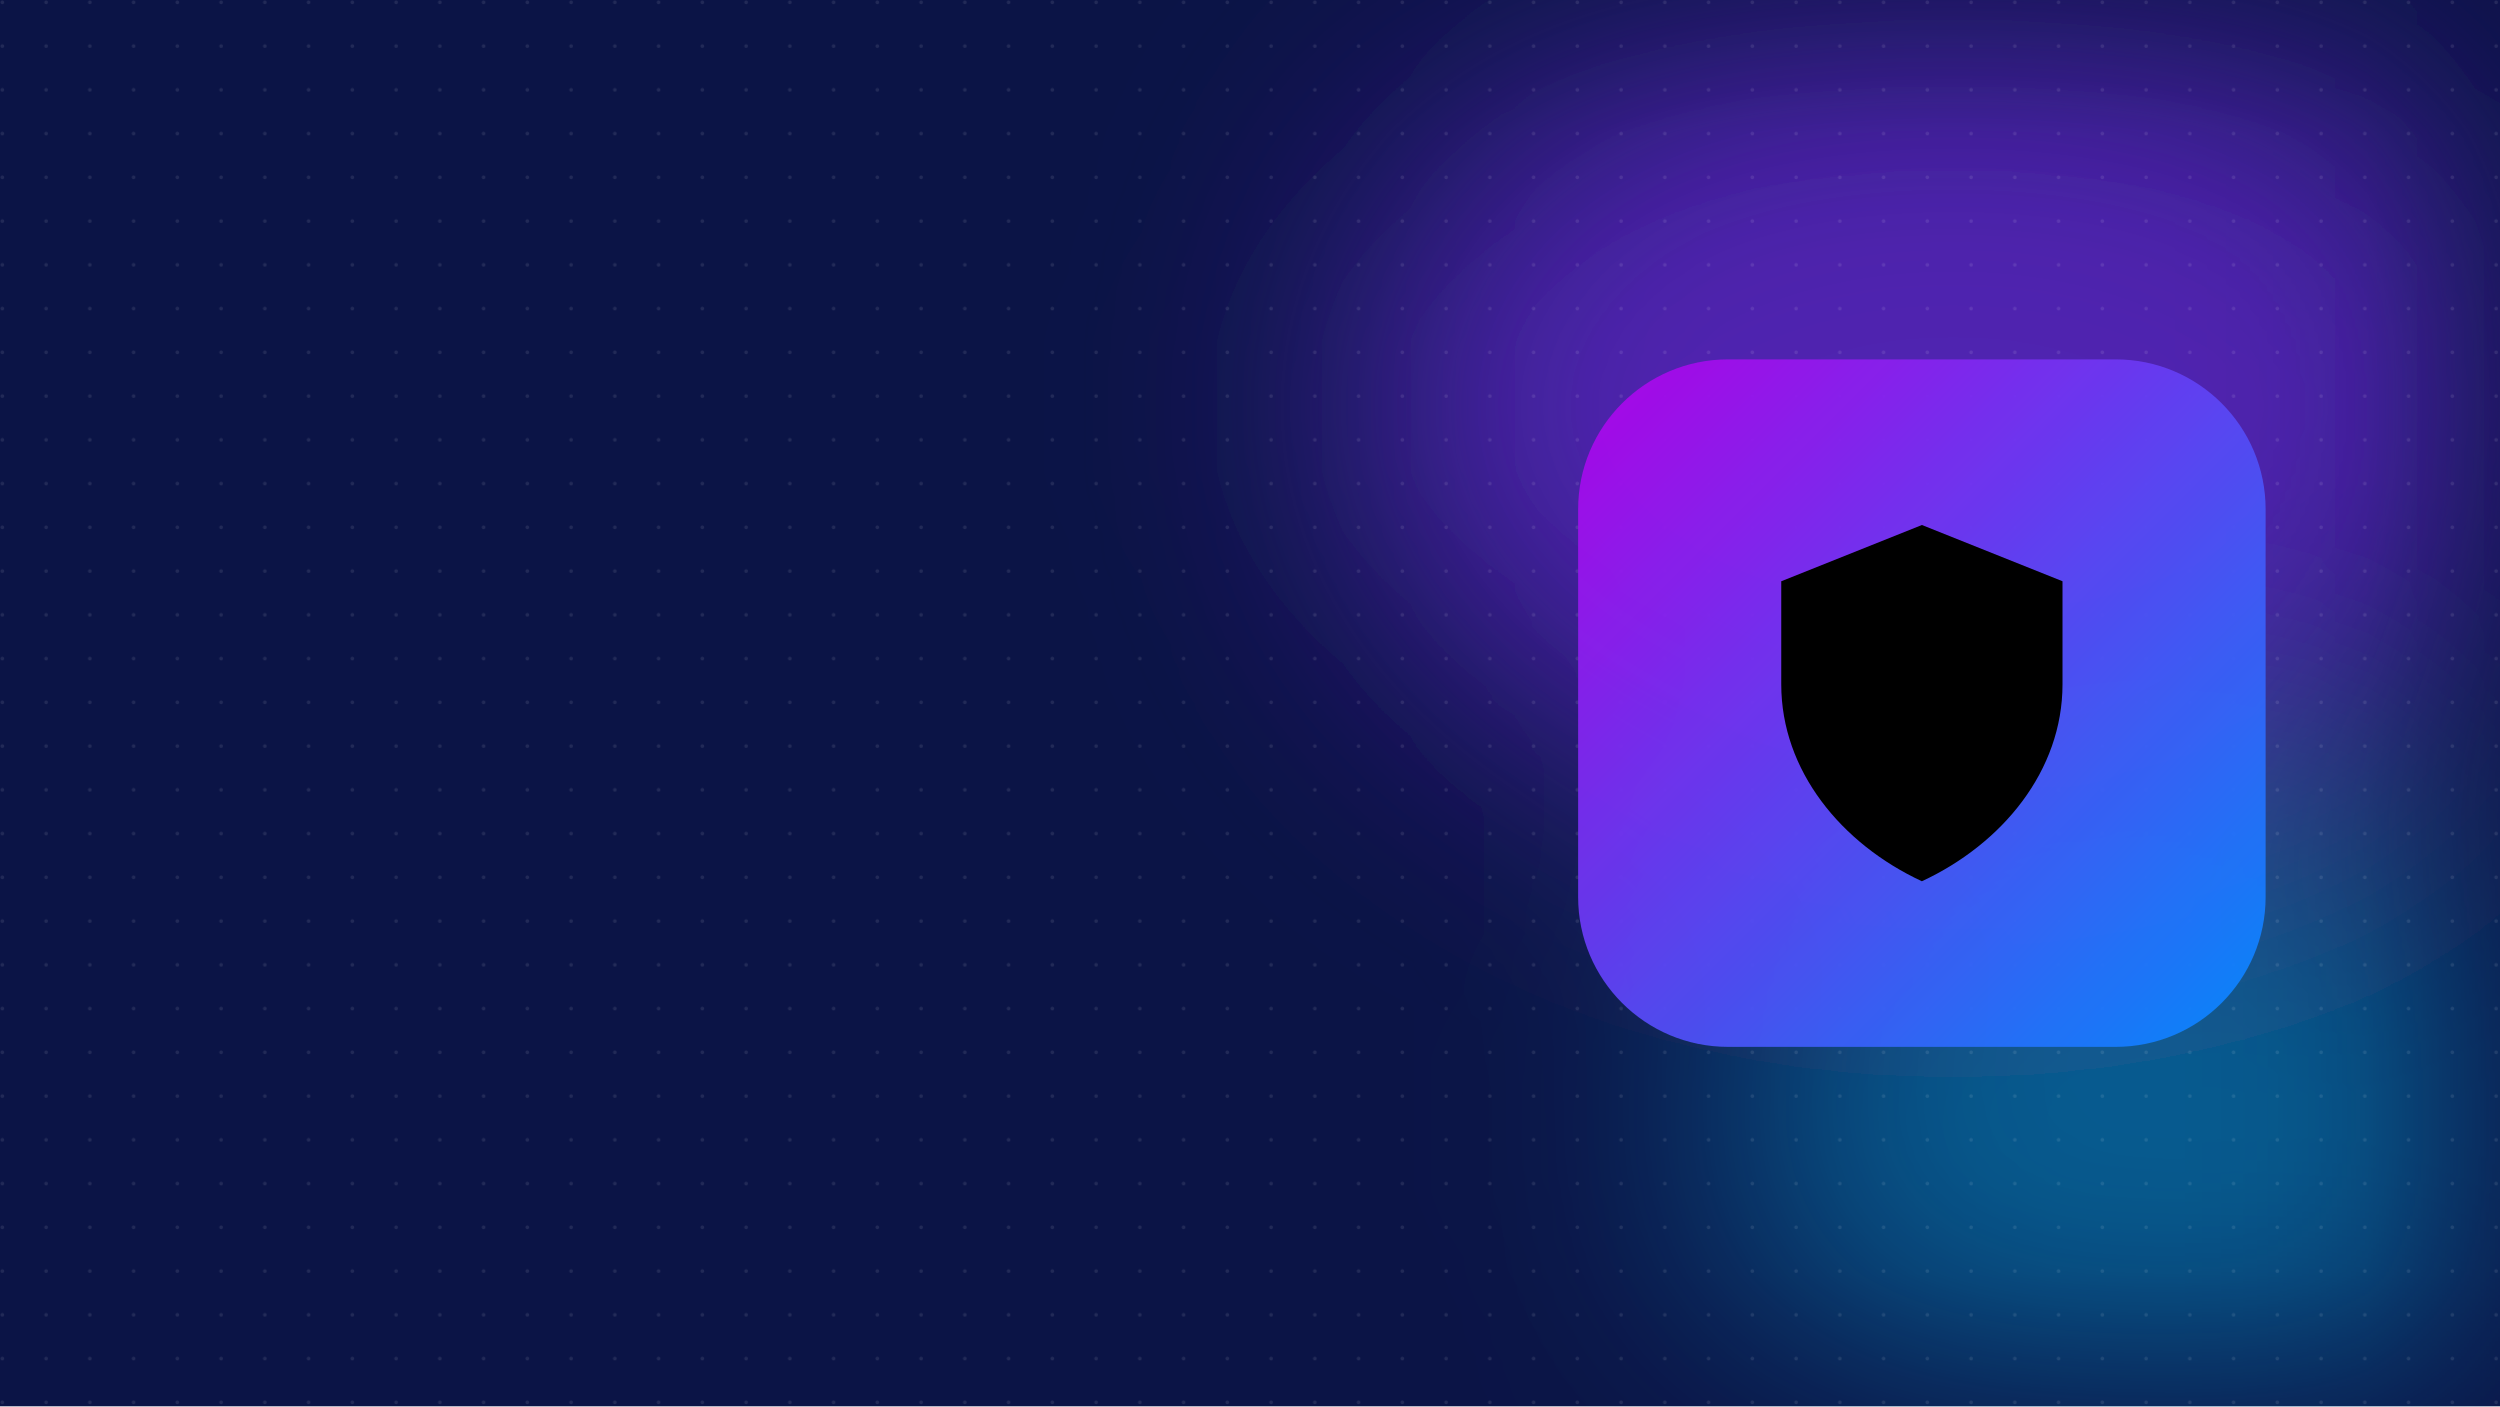
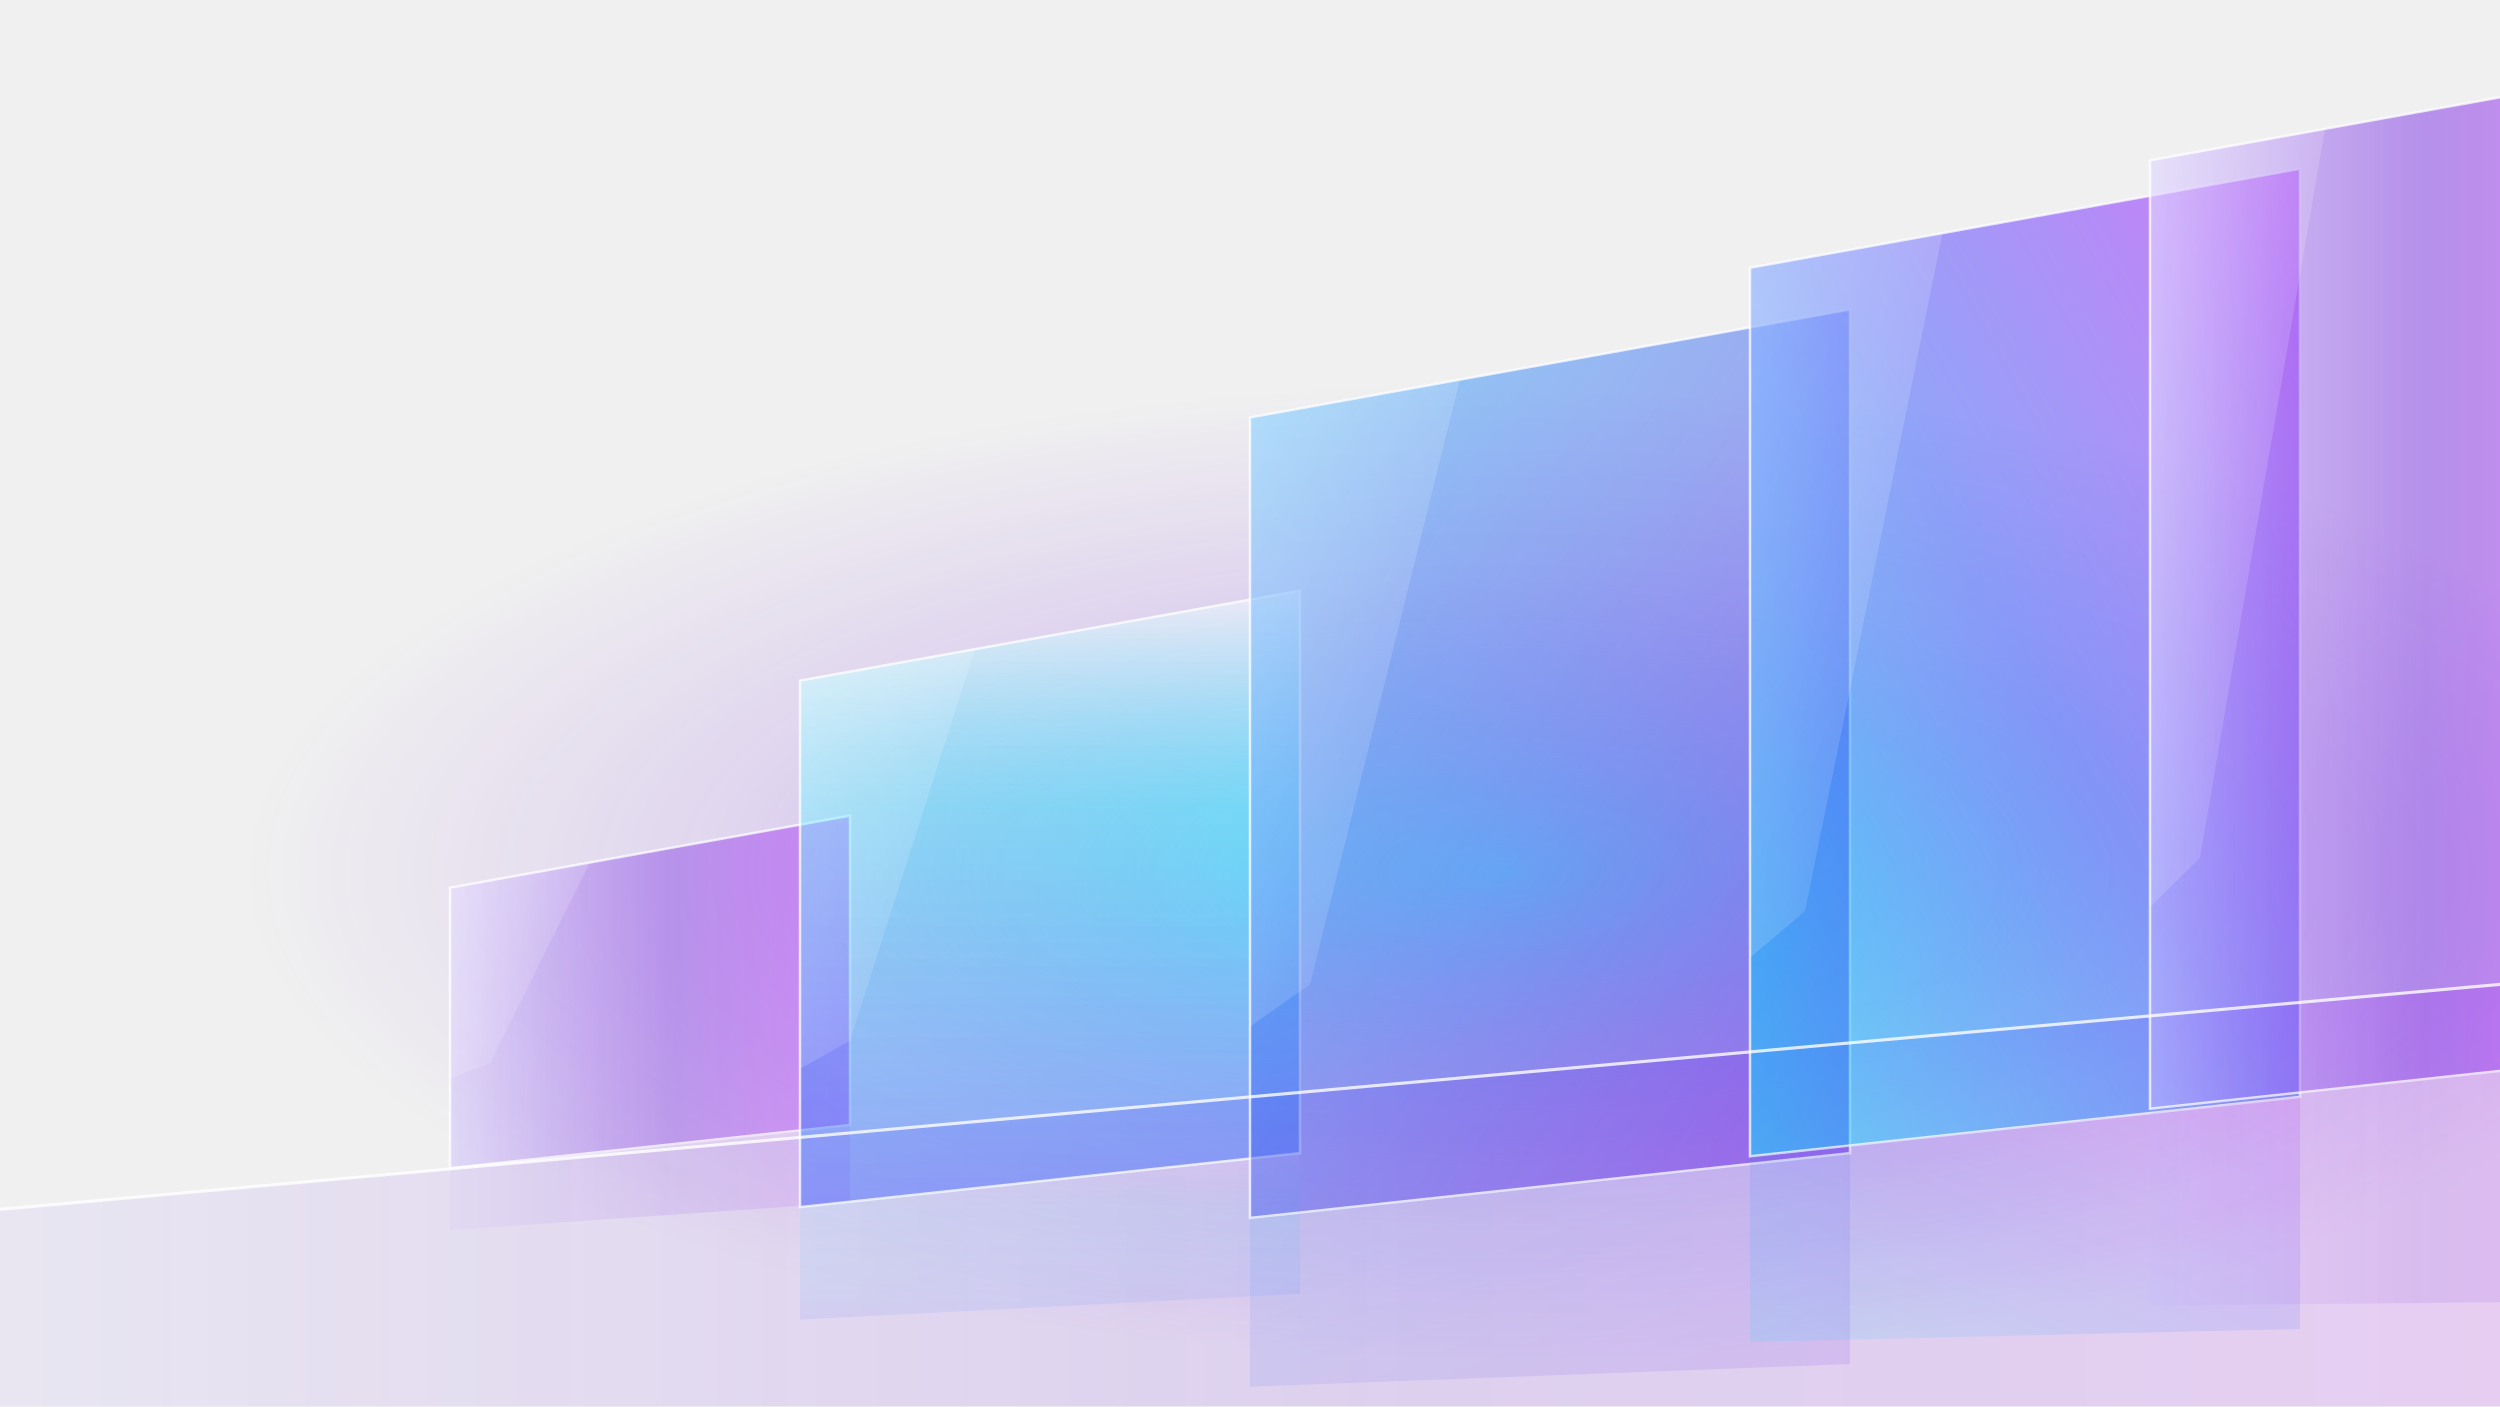
- <svg xmlns="http://www.w3.org/2000/svg" viewBox="0 0 1600 900" width="1600" height="900" role="img" aria-label="NIS2 and DORA: what UK suppliers need to know">
+ <svg xmlns="http://www.w3.org/2000/svg" viewBox="0 0 1600 900" width="1600" height="900" role="img" aria-label="Glass planes rising across a light background">
  <defs>
-     <linearGradient id="g" x1="0" y1="0" x2="1" y2="1">
-       <stop offset="0" stop-color="#b100e8" />
-       <stop offset="1" stop-color="#048aff" />
+     <linearGradient id="pg1" x1="0" y1="1" x2="1" y2="0">
+       <stop offset="0" stop-color="#00E5FF" />
+       <stop offset=".5" stop-color="#2F5BFF" />
+       <stop offset="1" stop-color="#AD03FD" />
    </linearGradient>
-     <filter id="b" x="-50%" y="-50%" width="200%" height="200%">
-       <feGaussianBlur stdDeviation="90" />
+     <linearGradient id="pg2" x1="0" y1="0" x2="1" y2="1">
+       <stop offset="0" stop-color="#29B6FF" stop-opacity=".9" />
+       <stop offset="1" stop-color="#6308E2" stop-opacity=".9" />
+     </linearGradient>
+     <linearGradient id="pg3" x1="0" y1="0" x2="0" y2="1">
+       <stop offset="0" stop-color="#fff" stop-opacity=".85" />
+       <stop offset=".35" stop-color="#00E5FF" stop-opacity=".55" />
+       <stop offset="1" stop-color="#2F5BFF" stop-opacity=".75" />
+     </linearGradient>
+     <linearGradient id="pg4" x1="0" y1="0" x2="1" y2="0">
+       <stop offset="0" stop-color="#C7B6FF" stop-opacity=".9" />
+       <stop offset=".55" stop-color="#6308E2" stop-opacity=".75" />
+       <stop offset="1" stop-color="#AD03FD" stop-opacity=".8" />
+     </linearGradient>
+     <linearGradient id="pg5" x1="0" y1="0" x2="1" y2="1">
+       <stop offset="0" stop-color="#fff" stop-opacity=".9" />
+       <stop offset="1" stop-color="#fff" stop-opacity="0" />
+     </linearGradient>
+     <radialGradient id="pglow" cx=".5" cy=".5" r=".5">
+       <stop offset="0" stop-color="#00E5FF" stop-opacity=".45" />
+       <stop offset=".6" stop-color="#6308E2" stop-opacity=".12" />
+       <stop offset="1" stop-color="#6308E2" stop-opacity="0" />
+     </radialGradient>
+     <filter id="psoft" x="-20%" y="-20%" width="140%" height="140%">
+       <feGaussianBlur stdDeviation="14" />
    </filter>
-     <pattern id="d" width="28" height="28" patternUnits="userSpaceOnUse">
-       <circle cx="1.5" cy="1.5" r="1.2" fill="#fff" fill-opacity=".09" />
-     </pattern>
  </defs>
-   <rect width="1600" height="900" fill="#0b1446" />
-   <g filter="url(#b)">
-     <ellipse cx="1250" cy="260" rx="380" ry="260" fill="#7b2ff7" fill-opacity=".6" />
-     <ellipse cx="1400" cy="720" rx="300" ry="200" fill="#00c8ff" fill-opacity=".4" />
-   </g>
-   <rect width="1600" height="900" fill="url(#d)" />
-   <rect x="1010" y="230" width="440" height="440" rx="96" fill="url(#g)" opacity=".95" />
-   <g transform="translate(1086 306) scale(12)" color="#FFFFFF" stroke-width="1.4">
-     <path d="M12 2.5l7.5 3v5.5c0 4.6-3.2 8.5-7.5 10.5-4.3-2-7.5-5.9-7.5-10.5V5.5l7.5-3z" />
-     <circle cx="12" cy="9" r="1.5" />
-     <circle cx="8.5" cy="14" r="1.5" />
-     <circle cx="15.5" cy="14" r="1.5" />
-     <path d="M11.2 10.2l-1.9 2.5M12.8 10.2l1.9 2.5M10 14h4" />
-   </g>
+   <ellipse cx="960.0" cy="558.0" rx="800.0" ry="315.0" fill="url(#pglow)" />
+   <path d="M0,774.0 L1600,630.0 L1600,900 L0,900 Z" fill="url(#pg4)" opacity=".18" />
+   <polygon points="288.0,568.08 544.0,522.0 544.0,720.0 288.0,747.648" fill="url(#pg4)" opacity="0.45" />
+   <polygon points="288.0,568.08 544.0,522.0 544.0,720.0 288.0,747.648" fill="none" stroke="#fff" stroke-width="1.6" opacity=".75" />
+   <polygon points="288.0,568.08 377.6,551.952 313.6,680.4 288.0,690.3" fill="url(#pg5)" opacity=".35" />
+   <polygon points="288.0,747.648 544.0,720.0 544.0,769.5 288.0,787.248" fill="url(#pg4)" opacity=".12" />
+   <polygon points="512.0,435.6 832.0,378.0 832.0,738.0 512.0,772.56" fill="url(#pg3)" opacity="0.6" />
+   <polygon points="512.0,435.6 832.0,378.0 832.0,738.0 512.0,772.56" fill="none" stroke="#fff" stroke-width="1.6" opacity=".75" />
+   <polygon points="512.0,435.6 624.0,415.44 544.0,666.0 512.0,684.0" fill="url(#pg5)" opacity=".35" />
+   <polygon points="512.0,772.56 832.0,738.0 832.0,828.0 512.0,844.56" fill="url(#pg3)" opacity=".12" />
+   <polygon points="800.0,267.12 1184.0,198.0 1184.0,738.0 800.0,779.472" fill="url(#pg2)" opacity="0.55" />
+   <polygon points="800.0,267.12 1184.0,198.0 1184.0,738.0 800.0,779.472" fill="none" stroke="#fff" stroke-width="1.6" opacity=".75" />
+   <polygon points="800.0,267.12 934.4,242.928 838.4,630.0 800.0,657.0" fill="url(#pg5)" opacity=".35" />
+   <polygon points="800.0,779.472 1184.0,738.0 1184.0,873.0 800.0,887.472" fill="url(#pg2)" opacity=".12" />
+   <polygon points="1120.0,171.36 1472.0,108.0 1472.0,702.0 1120.0,740.016" fill="url(#pg1)" opacity="0.5" />
+   <polygon points="1120.0,171.36 1472.0,108.0 1472.0,702.0 1120.0,740.016" fill="none" stroke="#fff" stroke-width="1.6" opacity=".75" />
+   <polygon points="1120.0,171.36 1243.2,149.184 1155.2,583.2 1120.0,612.9" fill="url(#pg5)" opacity=".35" />
+   <polygon points="1120.0,740.016 1472.0,702.0 1472.0,850.5 1120.0,858.816" fill="url(#pg1)" opacity=".12" />
+   <polygon points="1376.0,102.6 1696.0,45.0 1696.0,675.0 1376.0,709.56" fill="url(#pg4)" opacity="0.55" />
+   <polygon points="1376.0,102.6 1696.0,45.0 1696.0,675.0 1376.0,709.56" fill="none" stroke="#fff" stroke-width="1.6" opacity=".75" />
+   <polygon points="1376.0,102.6 1488.0,82.44 1408.0,549.0 1376.0,580.5" fill="url(#pg5)" opacity=".35" />
+   <polygon points="1376.0,709.56 1696.0,675.0 1696.0,832.5 1376.0,835.56" fill="url(#pg4)" opacity=".12" />
+   <path d="M0,774.0 L1600,630.0" stroke="#fff" stroke-width="2" opacity=".8" />
</svg>
